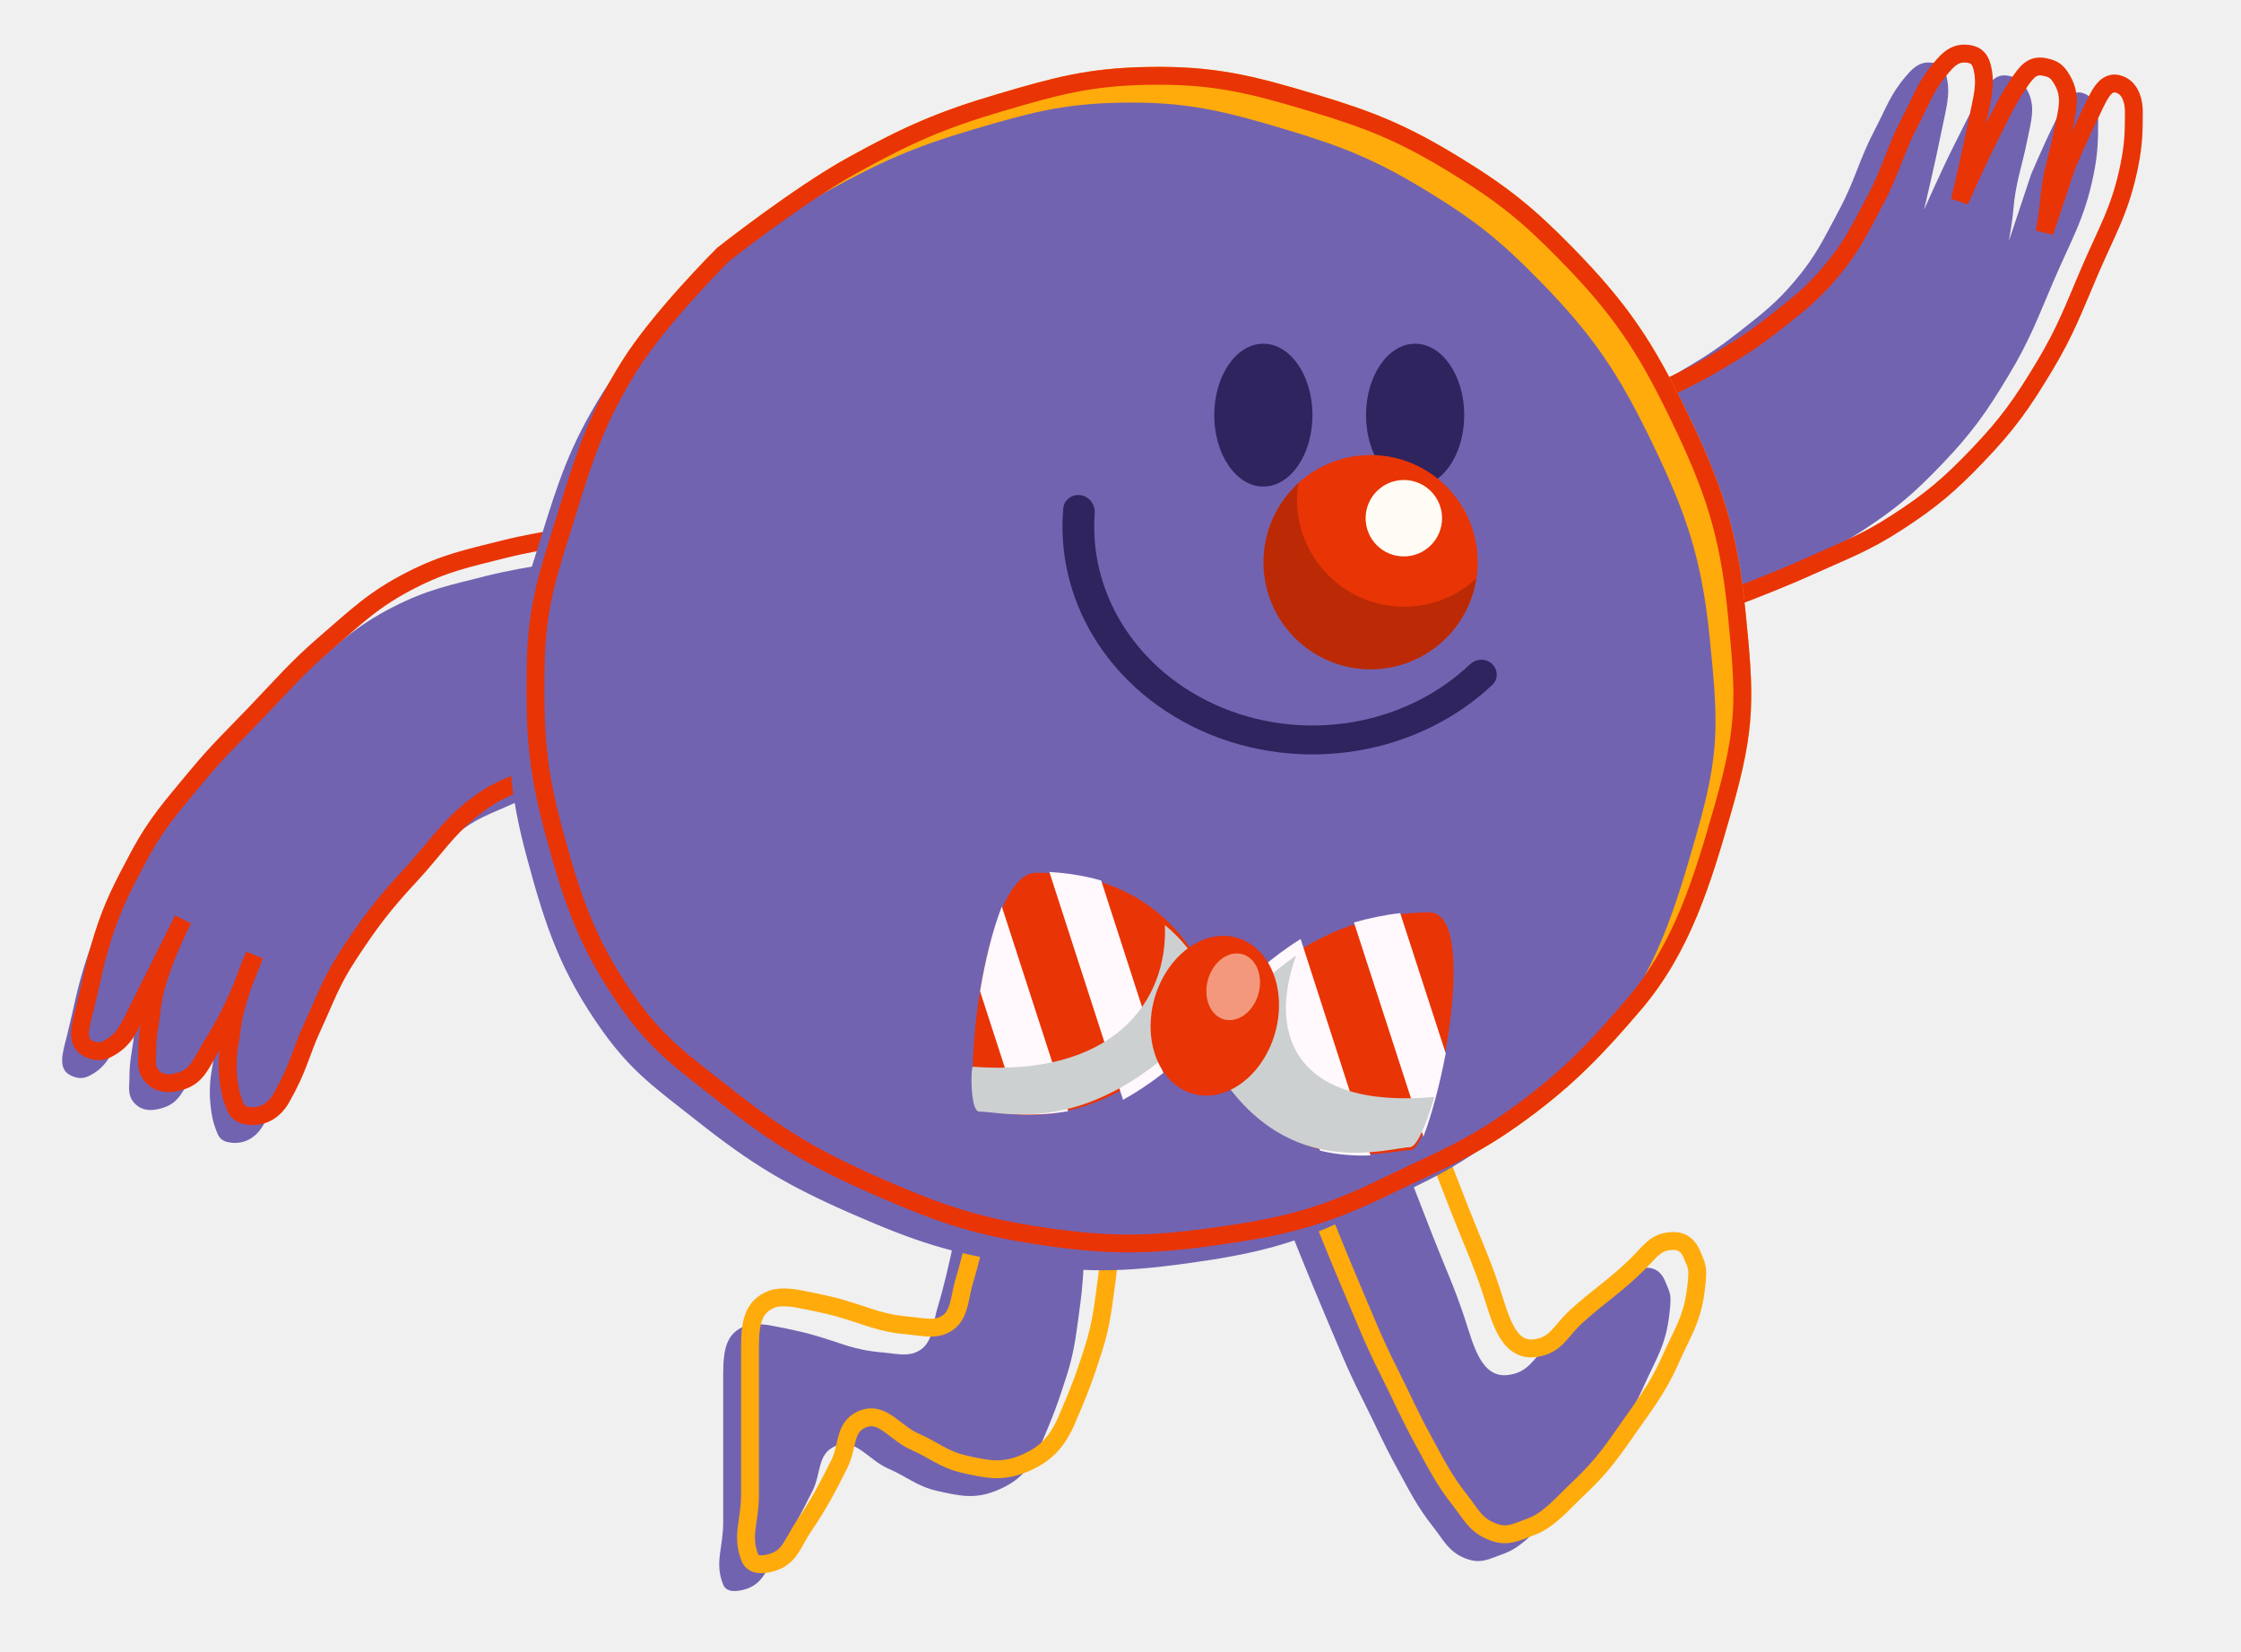
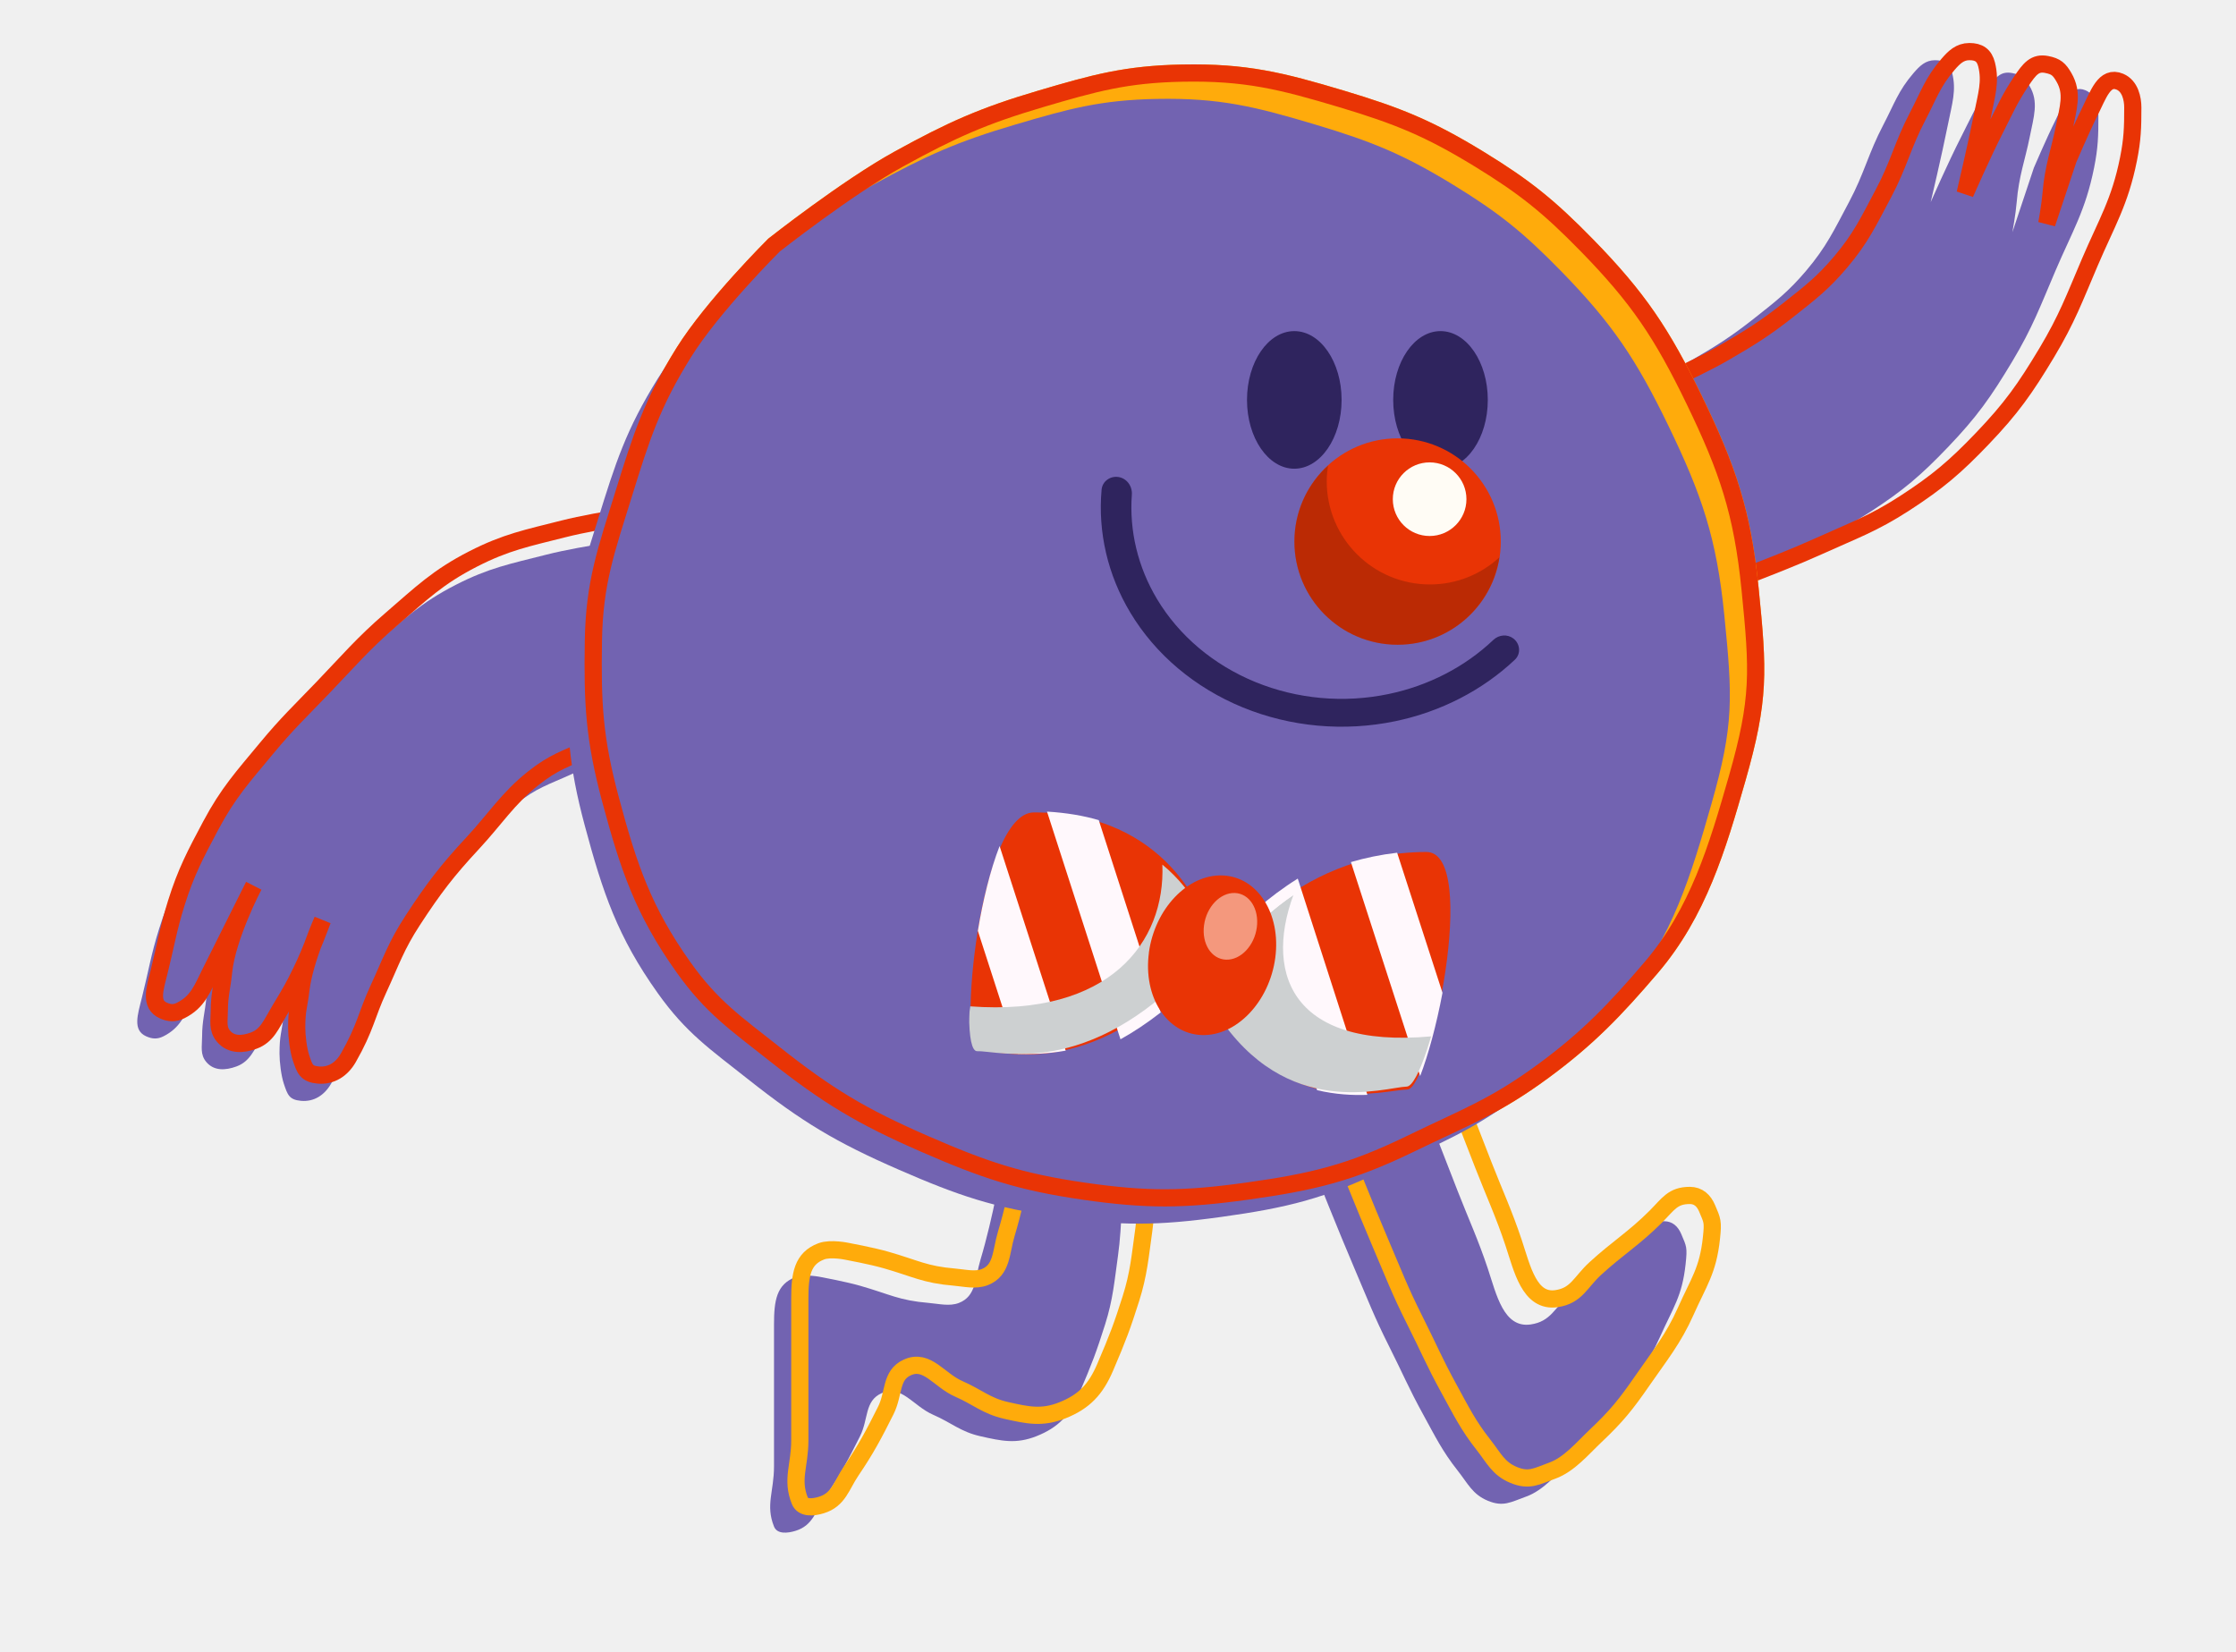
- <svg xmlns="http://www.w3.org/2000/svg" width="251" height="185" viewBox="0 0 251 185" fill="none">
-   <path d="M54.501 64.5C58.919 63.377 66.001 62.5 66.001 62.5L66.001 88C66.001 88 60.604 88.585 57.501 90C54.692 91.281 53.42 91.582 51.001 93.5C48.077 95.817 46.541 98.268 44.001 101C40.97 104.261 39.436 106.272 37.001 110C35.041 113.001 34.505 114.746 33.001 118C31.602 121.029 31.501 122.5 29.501 126C28.745 127.324 27.52 128.138 26.001 128C24.626 127.875 24.438 127.31 24.001 126.001L24.001 126C23.692 125.074 23.501 123.476 23.501 122.5C23.501 120.352 23.744 120.132 24.001 118C24.183 116.489 24.736 114.653 25.277 113.121C24.872 114.103 24.419 115.152 24.001 116C23.113 117.804 23.001 118 21.501 120.5C20.524 122.128 20.056 123.427 18.501 124C17.219 124.473 15.891 124.538 15.001 123.5C14.239 122.61 14.501 121.672 14.501 120.5C14.501 118.743 14.826 117.749 15.001 116C15.32 112.815 17.24 108.573 18.093 106.816C17.198 108.607 15.019 112.965 13.501 116C12.501 118 12.001 119.5 10.001 120.5C9.303 120.849 8.715 120.817 8.001 120.5C6.395 119.786 7.001 118 7.501 116C8.283 112.876 8.54 111.074 9.501 108C10.626 104.401 11.729 102.329 13.501 99C15.539 95.173 17.236 93.34 20.001 90C22.38 87.127 23.917 85.69 26.501 83C29.562 79.814 31.156 77.886 34.501 75C37.991 71.99 39.9 70.101 44.001 68C47.848 66.03 50.312 65.565 54.501 64.5Z" fill="#7263B1" />
-   <path d="M68.001 59.5C68.001 59.5 60.919 60.377 56.501 61.5C52.312 62.565 49.848 63.03 46.001 65C41.9 67.101 39.991 68.99 36.501 72C33.156 74.886 31.562 76.814 28.501 80C25.917 82.69 24.38 84.127 22.001 87C19.236 90.34 17.539 92.173 15.501 96C13.729 99.329 12.626 101.401 11.501 105C10.54 108.074 10.283 109.876 9.501 113C9.001 115 8.395 116.786 10.001 117.5C10.715 117.817 11.303 117.849 12.001 117.5C14.001 116.5 14.501 115 15.501 113C17.454 109.095 20.501 103 20.501 103C20.501 103 17.413 108.883 17.001 113C16.826 114.749 16.501 115.743 16.501 117.5C16.501 118.672 16.239 119.61 17.001 120.5C17.891 121.538 19.219 121.473 20.501 121C22.056 120.427 22.524 119.128 23.501 117.5C25.001 115 25.113 114.804 26.001 113C27.122 110.723 28.501 107 28.501 107C28.501 107 26.392 111.75 26.001 115C25.744 117.132 25.501 117.352 25.501 119.5C25.501 120.476 25.692 122.074 26.001 123C26.438 124.31 26.626 124.875 28.001 125C29.52 125.138 30.745 124.324 31.501 123C33.501 119.5 33.602 118.029 35.001 115C36.505 111.746 37.041 110.001 39.001 107C41.436 103.272 42.97 101.261 46.001 98C48.541 95.268 50.077 92.817 53.001 90.5C55.42 88.582 56.692 88.281 59.501 87C62.604 85.585 68.001 85 68.001 85L68.001 59.5Z" stroke="#E93405" stroke-width="2" />
-   <path d="M187.5 42C183.571 44.278 177 47 177 47L184.5 70C184.5 70 193.15 66.925 198.5 64.5C202.477 62.697 204.839 61.88 208.5 59.5C212.336 57.006 214.336 55.305 217.5 52C220.876 48.474 222.489 46.186 225 42C227.336 38.105 228.216 35.677 230 31.5C231.966 26.897 233.5 24.5 234.5 19.5C234.96 17.202 235 15.843 235 13.5C235 12.5 234.707 11.008 233.5 10.5C231.7 9.742 231 12 230 14C228.982 16.037 227.5 19.5 227.5 19.5L225 27C225 27 225.39 24.862 225.5 23.5C225.745 20.479 226.5 18.5 227 16C227.5 13.5 228.076 11.859 227 10C226.447 9.044 226.083 8.717 225 8.5C223.619 8.224 223 9 222 10.5C220.643 12.536 220.113 13.821 219 16C217.53 18.878 215.5 23.5 215.5 23.5C215.5 23.5 216.794 18.03 217.5 14.5C218 12 218.5 10.5 218 8.5C217.732 7.428 217.105 7 216 7C214.895 7 214.221 7.663 213.5 8.5C211.729 10.555 211.259 12.097 210 14.5C208.215 17.907 207.81 20.106 206 23.5C204.266 26.751 203.384 28.691 201 31.5C198.943 33.923 197.494 35.029 195 37C192.238 39.183 190.545 40.235 187.5 42Z" fill="#7263B1" />
-   <path d="M191.5 41C187.571 43.278 181 46 181 46L188.5 69C188.5 69 197.15 65.925 202.5 63.5C206.477 61.697 208.839 60.88 212.5 58.5C216.336 56.006 218.336 54.305 221.5 51C224.876 47.474 226.489 45.186 229 41C231.336 37.105 232.216 34.677 234 30.5C235.966 25.897 237.5 23.5 238.5 18.5C238.96 16.202 239 14.843 239 12.5C239 11.5 238.707 10.008 237.5 9.5C235.7 8.742 235 11 234 13C232.982 15.037 231.5 18.5 231.5 18.5L229 26C229 26 229.39 23.862 229.5 22.5C229.745 19.479 230.5 17.5 231 15C231.5 12.5 232.076 10.859 231 9C230.447 8.044 230.083 7.717 229 7.5C227.619 7.224 227 8 226 9.5C224.643 11.536 224.113 12.821 223 15C221.53 17.878 219.5 22.5 219.5 22.5C219.5 22.5 220.794 17.03 221.5 13.5C222 11 222.5 9.5 222 7.5C221.732 6.428 221.105 6 220 6C218.895 6 218.221 6.663 217.5 7.5C215.729 9.555 215.259 11.097 214 13.5C212.215 16.907 211.81 19.106 210 22.5C208.266 25.751 207.384 27.691 205 30.5C202.943 32.923 201.494 34.029 199 36C196.238 38.183 194.545 39.235 191.5 41Z" stroke="#E93405" stroke-width="2" />
-   <path d="M105.001 146.5C106.501 141.5 107.501 135.5 107.501 135.5L121.501 137.5C121.501 137.5 121.492 142.52 121.001 146C120.579 149.002 120.418 151.111 119.501 154C118.491 157.18 118.001 158.5 116.501 162C115.413 164.538 114.07 165.988 111.501 167C109.139 167.93 107.477 167.557 105.001 167C102.699 166.482 101.663 165.443 99.501 164.5C97.174 163.485 95.812 160.95 93.501 162C91.513 162.903 92.001 165 91.001 167C89.619 169.761 88.732 171.443 87.001 174C85.817 175.749 85.52 177.382 83.501 178C82.567 178.286 81.363 178.407 81.001 177.5C80.001 175 81.001 173.429 81.001 170.5L81.001 162L81.001 154C81.001 151.223 81.292 149.328 83.501 148.5C84.598 148.089 86.501 148.5 86.501 148.5C86.501 148.5 89.311 149.017 91.001 149.5C94.501 150.5 95.493 151.204 99.001 151.5C100.169 151.598 101.408 151.923 102.501 151.5C104.537 150.712 104.373 148.591 105.001 146.5Z" fill="#7263B1" />
-   <path d="M108.001 143.5C109.501 138.5 110.501 132.5 110.501 132.5L124.501 134.5C124.501 134.5 124.492 139.52 124.001 143C123.579 146.002 123.418 148.111 122.501 151C121.491 154.18 121.001 155.5 119.501 159C118.413 161.538 117.07 162.988 114.501 164C112.139 164.93 110.477 164.557 108.001 164C105.699 163.482 104.663 162.443 102.501 161.5C100.174 160.485 98.812 157.95 96.501 159C94.513 159.903 95.001 162 94.001 164C92.619 166.761 91.732 168.443 90.001 171C88.817 172.749 88.52 174.382 86.501 175C85.567 175.286 84.363 175.407 84.001 174.5C83.001 172 84.001 170.429 84.001 167.5L84.001 159L84.001 151C84.001 148.223 84.292 146.328 86.501 145.5C87.598 145.089 89.501 145.5 89.501 145.5C89.501 145.5 92.311 146.017 94.001 146.5C97.501 147.5 98.493 148.204 102.001 148.5C103.169 148.598 104.408 148.923 105.501 148.5C107.537 147.712 107.373 145.591 108.001 143.5Z" stroke="#FFAB0B" stroke-width="2" />
-   <path d="M148.5 147.5C146.673 143.234 144 136.5 144 136.5L157 129.5C157 129.5 159.06 134.818 160.5 138.5C161.807 141.843 162.865 144.094 164 147.5C165 150.5 165.832 154.471 169 154C171.326 153.654 171.766 152.088 173.5 150.5C176.095 148.122 178.011 146.989 180.5 144.5C182 143 182.5 142 184.5 142C185.476 142 186.121 142.6 186.5 143.5C187.106 144.94 187.217 145 187 147C186.594 150.749 185.534 152.055 184 155.5C182.579 158.691 180.988 160.628 179 163.5C177.034 166.341 176.007 167.623 173.5 170C171.994 171.428 170.451 173.292 168.5 174C166.664 174.666 165.802 175.251 164 174.5C162.216 173.757 161.698 172.517 160.5 171C158.713 168.738 157.888 167.027 156.5 164.5C154.775 161.358 154.114 159.701 152.5 156.5C150.769 153.066 150.014 151.036 148.5 147.5Z" fill="#7263B1" />
-   <path d="M151.5 144.5C149.673 140.234 147 133.5 147 133.5L160 126.5C160 126.5 162.06 131.818 163.5 135.5C164.807 138.843 165.865 141.094 167 144.5C168 147.5 168.832 151.471 172 151C174.326 150.654 174.766 149.088 176.5 147.5C179.095 145.122 181.011 143.989 183.5 141.5C185 140 185.5 139 187.5 139C188.476 139 189.121 139.6 189.5 140.5C190.106 141.94 190.217 142 190 144C189.594 147.749 188.534 149.055 187 152.5C185.579 155.691 183.988 157.628 182 160.5C180.034 163.341 179.007 164.623 176.5 167C174.994 168.428 173.451 170.292 171.5 171C169.664 171.666 168.802 172.251 167 171.5C165.216 170.757 164.698 169.517 163.5 168C161.713 165.738 160.888 164.027 159.5 161.5C157.775 158.358 157.114 156.701 155.5 153.5C153.769 150.066 153.014 148.036 151.5 144.5Z" stroke="#FFAB0B" stroke-width="2" />
-   <path d="M95.501 18.501C101.632 15.124 105.287 13.481 112.001 11.501C118.283 9.648 121.953 8.626 128.501 8.501C135.819 8.361 139.99 9.4 147.001 11.501C153.534 13.458 157.184 14.94 163.001 18.501C168.333 21.765 171.13 24.031 175.501 28.501C181.484 34.62 184.272 38.798 188.001 46.501C191.904 54.564 193.609 59.587 194.501 68.501C195.459 78.07 195.645 81.254 193.001 90.501C190.696 98.565 188.447 106.122 183.001 112.501C178.842 117.372 175.66 120.704 170.501 124.501C164.742 128.739 161.431 129.873 155.001 133.001C148.054 136.379 143.652 137.438 136.001 138.501C128.652 139.522 124.345 139.561 117.001 138.501C109.541 137.424 105.41 136.013 98.501 133.001C91.195 129.815 87.251 127.447 81.001 122.501C76.561 118.987 73.787 117.113 70.501 112.501C65.806 105.911 64.097 100.816 62.001 93.001C60.096 85.899 59.883 81.853 60.001 74.501C60.11 67.723 61.494 63.975 63.501 57.501C65.573 50.815 66.801 46.943 70.501 41.001C73.871 35.589 81.001 28.501 81.001 28.501C81.001 28.501 89.476 21.819 95.501 18.501Z" fill="#FFAB0B" stroke="#FFAB0B" stroke-width="2" />
-   <path d="M92.499 21.501C98.63 18.124 102.286 16.481 108.999 14.501C115.281 12.648 118.951 11.626 125.499 11.501C132.817 11.361 136.988 12.4 143.999 14.501C150.532 16.458 154.182 17.94 159.999 21.501C165.331 24.765 168.128 27.031 172.499 31.501C178.482 37.62 181.27 41.798 184.999 49.501C188.902 57.564 190.607 62.587 191.499 71.501C192.457 81.07 192.643 84.254 189.999 93.501C187.694 101.565 185.445 109.122 179.999 115.501C175.84 120.372 172.658 123.704 167.499 127.501C161.74 131.739 158.429 132.873 151.999 136.001C145.052 139.379 140.65 140.438 132.999 141.501C125.65 142.522 121.343 142.561 113.999 141.501C106.539 140.424 102.408 139.013 95.499 136.001C88.193 132.815 84.249 130.447 77.999 125.501C73.559 121.987 70.785 120.113 67.499 115.501C62.804 108.911 61.095 103.816 58.999 96.001C57.094 88.899 56.881 84.853 56.999 77.501C57.108 70.723 58.492 66.975 60.499 60.501C62.571 53.815 63.799 49.943 67.499 44.001C70.869 38.589 77.999 31.501 77.999 31.501C77.999 31.501 86.474 24.819 92.499 21.501Z" fill="#7263B1" />
-   <path d="M95.499 18.501C101.63 15.124 105.286 13.481 111.999 11.501C118.281 9.648 121.951 8.626 128.499 8.501C135.817 8.361 139.988 9.4 146.999 11.501C153.532 13.458 157.182 14.94 162.999 18.501C168.331 21.765 171.128 24.031 175.499 28.501C181.482 34.62 184.27 38.798 187.999 46.501C191.902 54.564 193.607 59.587 194.499 68.501C195.457 78.07 195.643 81.254 192.999 90.501C190.694 98.565 188.445 106.122 182.999 112.501C178.84 117.372 175.658 120.704 170.499 124.501C164.74 128.739 161.429 129.873 154.999 133.001C148.052 136.379 143.65 137.438 135.999 138.501C128.65 139.522 124.343 139.561 116.999 138.501C109.539 137.424 105.408 136.013 98.499 133.001C91.193 129.815 87.249 127.447 80.999 122.501C76.559 118.987 73.785 117.113 70.499 112.501C65.804 105.911 64.095 100.816 61.999 93.001C60.094 85.899 59.881 81.853 59.999 74.501C60.108 67.723 61.492 63.975 63.499 57.501C65.571 50.815 66.799 46.943 70.499 41.001C73.869 35.589 80.999 28.501 80.999 28.501C80.999 28.501 89.474 21.819 95.499 18.501Z" stroke="#E93405" stroke-width="2" />
-   <ellipse cx="141.5" cy="46.5" rx="5.5" ry="8" fill="#2F245E" />
-   <ellipse cx="158.5" cy="46.5" rx="5.5" ry="8" fill="#2F245E" />
-   <path d="M121.018 55.46C120.066 55.331 119.177 55.983 119.092 56.939C118.652 61.88 119.802 66.845 122.423 71.218C125.347 76.097 129.942 79.971 135.507 82.253C141.072 84.534 147.303 85.097 153.252 83.856C158.56 82.749 163.384 80.259 167.147 76.709C167.877 76.02 167.772 74.852 166.974 74.243C166.273 73.707 165.284 73.8 164.644 74.407C161.352 77.535 157.119 79.728 152.458 80.7C147.265 81.783 141.825 81.292 136.966 79.3C132.108 77.308 128.097 73.925 125.544 69.666C123.312 65.942 122.301 61.725 122.61 57.516C122.683 56.52 122.008 55.595 121.018 55.46Z" fill="#2F245E" />
-   <path d="M137.218 114.388C137.218 114.388 144.815 102.245 160.089 102.196C166.189 102.18 160.478 128.807 157.993 128.819C155.508 128.832 144.587 132.415 136.659 119.953C137.102 117.088 137.22 114.398 137.22 114.398L137.218 114.388Z" fill="#E93405" />
-   <path d="M156.829 102.279L161.925 117.977C161.257 121.532 160.339 124.932 159.427 127.304L151.647 103.322C153.263 102.855 154.984 102.492 156.829 102.279Z" fill="#FFF8FC" />
-   <path d="M153.506 129.415C151.819 129.477 149.892 129.371 147.856 128.885L141.258 108.437C142.5 107.362 143.979 106.235 145.677 105.177L153.495 129.409L153.506 129.415Z" fill="#FFF8FC" />
-   <mask id="mask0_873_36931" style="mask-type:luminance" maskUnits="userSpaceOnUse" x="136" y="102" width="27" height="28">
-     <path d="M137.199 114.773C137.199 114.773 144.946 102.601 160.283 102.173C166.407 102.005 160.412 128.422 157.917 128.496C155.422 128.571 144.422 132.378 136.584 120.279C137.057 117.441 137.201 114.783 137.201 114.783L137.199 114.773Z" fill="white" />
+ <svg xmlns="http://www.w3.org/2000/svg" width="260" height="192" viewBox="0 0 260 192" fill="none">
+   <path d="M63.501 64.5C67.919 63.377 75.001 62.5 75.001 62.5L75.001 88C75.001 88 69.604 88.585 66.501 90C63.692 91.281 62.42 91.582 60.001 93.5C57.077 95.817 55.541 98.268 53.001 101C49.97 104.261 48.436 106.272 46.001 110C44.041 113.001 43.505 114.746 42.001 118C40.602 121.029 40.501 122.5 38.501 126C37.745 127.324 36.52 128.138 35.001 128C33.626 127.875 33.438 127.31 33.001 126.001L33.001 126C32.692 125.074 32.501 123.476 32.501 122.5C32.501 120.352 32.745 120.132 33.001 118C33.183 116.489 33.736 114.653 34.277 113.121C33.872 114.103 33.419 115.152 33.001 116C32.113 117.804 32.001 118 30.501 120.5C29.524 122.128 29.056 123.427 27.501 124C26.219 124.473 24.891 124.538 24.001 123.5C23.239 122.61 23.501 121.672 23.501 120.5C23.501 118.743 23.826 117.749 24.001 116C24.32 112.815 26.24 108.573 27.093 106.816C26.198 108.607 24.019 112.965 22.501 116C21.501 118 21.001 119.5 19.001 120.5C18.303 120.849 17.715 120.817 17.001 120.5C15.395 119.786 16.001 118 16.501 116C17.283 112.876 17.54 111.074 18.501 108C19.626 104.401 20.729 102.329 22.501 99C24.539 95.173 26.236 93.34 29.001 90C31.38 87.127 32.917 85.69 35.501 83C38.562 79.814 40.156 77.886 43.501 75C46.991 71.99 48.9 70.101 53.001 68C56.848 66.03 59.312 65.565 63.501 64.5Z" fill="#7263B1" />
+   <path d="M77.001 59.5C77.001 59.5 69.919 60.377 65.501 61.5C61.312 62.565 58.848 63.03 55.001 65C50.9 67.101 48.991 68.99 45.501 72C42.156 74.886 40.562 76.814 37.501 80C34.917 82.69 33.38 84.127 31.001 87C28.236 90.34 26.539 92.173 24.501 96C22.729 99.329 21.626 101.401 20.501 105C19.54 108.074 19.283 109.876 18.501 113C18.001 115 17.395 116.786 19.001 117.5C19.715 117.817 20.303 117.849 21.001 117.5C23.001 116.5 23.501 115 24.501 113C26.454 109.095 29.501 103 29.501 103C29.501 103 26.413 108.883 26.001 113C25.826 114.749 25.501 115.743 25.501 117.5C25.501 118.672 25.239 119.61 26.001 120.5C26.891 121.538 28.219 121.473 29.501 121C31.056 120.427 31.524 119.128 32.501 117.5C34.001 115 34.113 114.804 35.001 113C36.122 110.723 37.501 107 37.501 107C37.501 107 35.392 111.75 35.001 115C34.745 117.132 34.501 117.352 34.501 119.5C34.501 120.476 34.692 122.074 35.001 123C35.438 124.31 35.626 124.875 37.001 125C38.52 125.138 39.745 124.324 40.501 123C42.501 119.5 42.602 118.029 44.001 115C45.505 111.746 46.041 110.001 48.001 107C50.436 103.272 51.97 101.261 55.001 98C57.541 95.268 59.077 92.817 62.001 90.5C64.421 88.582 65.692 88.281 68.501 87C71.604 85.585 77.001 85 77.001 85L77.001 59.5Z" stroke="#E93405" stroke-width="2" />
+   <path d="M196.5 42C192.571 44.278 186 47 186 47L193.5 70C193.5 70 202.15 66.925 207.5 64.5C211.477 62.697 213.839 61.88 217.5 59.5C221.336 57.006 223.336 55.305 226.5 52C229.876 48.474 231.489 46.186 234 42C236.336 38.105 237.216 35.677 239 31.5C240.966 26.897 242.5 24.5 243.5 19.5C243.96 17.202 244 15.843 244 13.5C244 12.5 243.707 11.008 242.5 10.5C240.7 9.742 240 12 239 14C237.982 16.037 236.5 19.5 236.5 19.5L234 27C234 27 234.39 24.862 234.5 23.5C234.745 20.479 235.5 18.5 236 16C236.5 13.5 237.076 11.859 236 10C235.447 9.044 235.083 8.717 234 8.5C232.619 8.224 232 9 231 10.5C229.643 12.536 229.113 13.821 228 16C226.53 18.878 224.5 23.5 224.5 23.5C224.5 23.5 225.794 18.03 226.5 14.5C227 12 227.5 10.5 227 8.5C226.732 7.428 226.105 7 225 7C223.895 7 223.221 7.663 222.5 8.5C220.729 10.555 220.259 12.097 219 14.5C217.215 17.907 216.81 20.106 215 23.5C213.266 26.751 212.384 28.691 210 31.5C207.943 33.923 206.494 35.029 204 37C201.238 39.183 199.545 40.235 196.5 42Z" fill="#7263B1" />
+   <path d="M200.5 41C196.571 43.278 190 46 190 46L197.5 69C197.5 69 206.15 65.925 211.5 63.5C215.477 61.697 217.839 60.88 221.5 58.5C225.336 56.006 227.336 54.305 230.5 51C233.876 47.474 235.489 45.186 238 41C240.336 37.105 241.216 34.677 243 30.5C244.966 25.897 246.5 23.5 247.5 18.5C247.96 16.202 248 14.843 248 12.5C248 11.5 247.707 10.008 246.5 9.5C244.7 8.742 244 11 243 13C241.982 15.037 240.5 18.5 240.5 18.5L238 26C238 26 238.39 23.862 238.5 22.5C238.745 19.479 239.5 17.5 240 15C240.5 12.5 241.076 10.859 240 9C239.447 8.044 239.083 7.717 238 7.5C236.619 7.224 236 8 235 9.5C233.643 11.536 233.113 12.821 232 15C230.53 17.878 228.5 22.5 228.5 22.5C228.5 22.5 229.794 17.03 230.5 13.5C231 11 231.5 9.5 231 7.5C230.732 6.428 230.105 6 229 6C227.895 6 227.221 6.663 226.5 7.5C224.729 9.555 224.259 11.097 223 13.5C221.215 16.907 220.81 19.106 219 22.5C217.266 25.751 216.384 27.691 214 30.5C211.943 32.923 210.494 34.029 208 36C205.238 38.183 203.545 39.235 200.5 41Z" stroke="#E93405" stroke-width="2" />
+   <path d="M114.001 146.5C115.501 141.5 116.501 135.5 116.501 135.5L130.501 137.5C130.501 137.5 130.492 142.52 130.001 146C129.579 149.002 129.418 151.111 128.501 154C127.491 157.18 127.001 158.5 125.501 162C124.413 164.538 123.07 165.988 120.501 167C118.139 167.93 116.477 167.557 114.001 167C111.699 166.482 110.663 165.443 108.501 164.5C106.174 163.485 104.812 160.95 102.501 162C100.513 162.903 101.001 165 100.001 167C98.619 169.761 97.732 171.443 96.001 174C94.817 175.749 94.52 177.382 92.501 178C91.567 178.286 90.363 178.407 90.001 177.5C89.001 175 90.001 173.429 90.001 170.5L90.001 162L90.001 154C90.001 151.223 90.292 149.328 92.501 148.5C93.598 148.089 95.501 148.5 95.501 148.5C95.501 148.5 98.311 149.017 100.001 149.5C103.501 150.5 104.493 151.204 108.001 151.5C109.169 151.598 110.408 151.923 111.501 151.5C113.537 150.712 113.373 148.591 114.001 146.5Z" fill="#7263B1" />
+   <path d="M117.001 143.5C118.501 138.5 119.501 132.5 119.501 132.5L133.501 134.5C133.501 134.5 133.492 139.52 133.001 143C132.579 146.002 132.418 148.111 131.501 151C130.491 154.18 130.001 155.5 128.501 159C127.413 161.538 126.07 162.988 123.501 164C121.139 164.93 119.477 164.557 117.001 164C114.699 163.482 113.663 162.443 111.501 161.5C109.174 160.485 107.812 157.95 105.501 159C103.513 159.903 104.001 162 103.001 164C101.619 166.761 100.732 168.443 99.001 171C97.817 172.749 97.52 174.382 95.501 175C94.567 175.286 93.363 175.407 93.001 174.5C92.001 172 93.001 170.429 93.001 167.5L93.001 159L93.001 151C93.001 148.223 93.292 146.328 95.501 145.5C96.598 145.089 98.501 145.5 98.501 145.5C98.501 145.5 101.311 146.017 103.001 146.5C106.501 147.5 107.493 148.204 111.001 148.5C112.169 148.598 113.408 148.923 114.501 148.5C116.537 147.712 116.373 145.591 117.001 143.5Z" stroke="#FFAB0B" stroke-width="2" />
+   <path d="M157.5 147.5C155.673 143.234 153 136.5 153 136.5L166 129.5C166 129.5 168.06 134.818 169.5 138.5C170.807 141.843 171.865 144.094 173 147.5C174 150.5 174.832 154.471 178 154C180.326 153.654 180.766 152.088 182.5 150.5C185.095 148.122 187.011 146.989 189.5 144.5C191 143 191.5 142 193.5 142C194.476 142 195.121 142.6 195.5 143.5C196.106 144.94 196.217 145 196 147C195.594 150.749 194.534 152.055 193 155.5C191.579 158.691 189.988 160.628 188 163.5C186.034 166.341 185.007 167.623 182.5 170C180.994 171.428 179.451 173.292 177.5 174C175.664 174.666 174.802 175.251 173 174.5C171.216 173.757 170.698 172.517 169.5 171C167.713 168.738 166.888 167.027 165.5 164.5C163.775 161.358 163.114 159.701 161.5 156.5C159.769 153.066 159.014 151.036 157.5 147.5Z" fill="#7263B1" />
+   <path d="M160.5 144.5C158.673 140.234 156 133.5 156 133.5L169 126.5C169 126.5 171.06 131.818 172.5 135.5C173.807 138.843 174.865 141.094 176 144.5C177 147.5 177.832 151.471 181 151C183.326 150.654 183.766 149.088 185.5 147.5C188.095 145.122 190.011 143.989 192.5 141.5C194 140 194.5 139 196.5 139C197.476 139 198.121 139.6 198.5 140.5C199.106 141.94 199.217 142 199 144C198.594 147.749 197.534 149.055 196 152.5C194.579 155.691 192.988 157.628 191 160.5C189.034 163.341 188.007 164.623 185.5 167C183.994 168.428 182.451 170.292 180.5 171C178.664 171.666 177.802 172.251 176 171.5C174.216 170.757 173.698 169.517 172.5 168C170.713 165.738 169.888 164.027 168.5 161.5C166.775 158.358 166.114 156.701 164.5 153.5C162.769 150.066 162.014 148.036 160.5 144.5Z" stroke="#FFAB0B" stroke-width="2" />
+   <path d="M104.501 18.501C110.632 15.124 114.287 13.481 121.001 11.501C127.283 9.648 130.953 8.626 137.501 8.501C144.819 8.361 148.99 9.4 156.001 11.501C162.534 13.458 166.184 14.94 172.001 18.501C177.333 21.765 180.13 24.031 184.501 28.501C190.484 34.62 193.272 38.798 197.001 46.501C200.904 54.564 202.609 59.587 203.501 68.501C204.459 78.07 204.645 81.254 202.001 90.501C199.696 98.565 197.447 106.122 192.001 112.501C187.842 117.372 184.66 120.704 179.501 124.501C173.742 128.739 170.431 129.873 164.001 133.001C157.054 136.379 152.652 137.438 145.001 138.501C137.652 139.522 133.345 139.561 126.001 138.501C118.541 137.424 114.41 136.013 107.501 133.001C100.195 129.815 96.251 127.447 90.001 122.501C85.561 118.987 82.787 117.113 79.501 112.501C74.806 105.911 73.097 100.816 71.001 93.001C69.096 85.899 68.883 81.853 69.001 74.501C69.11 67.723 70.494 63.975 72.501 57.501C74.573 50.815 75.801 46.943 79.501 41.001C82.871 35.589 90.001 28.501 90.001 28.501C90.001 28.501 98.476 21.819 104.501 18.501Z" fill="#FFAB0B" stroke="#FFAB0B" stroke-width="2" />
+   <path d="M101.499 21.501C107.63 18.124 111.286 16.481 117.999 14.501C124.281 12.648 127.951 11.626 134.499 11.501C141.817 11.361 145.988 12.4 152.999 14.501C159.532 16.458 163.182 17.94 168.999 21.501C174.331 24.765 177.128 27.031 181.499 31.501C187.482 37.62 190.27 41.798 193.999 49.501C197.902 57.564 199.607 62.587 200.499 71.501C201.457 81.07 201.643 84.254 198.999 93.501C196.694 101.565 194.445 109.122 188.999 115.501C184.84 120.372 181.658 123.704 176.499 127.501C170.74 131.739 167.429 132.873 160.999 136.001C154.052 139.379 149.65 140.438 141.999 141.501C134.65 142.522 130.343 142.561 122.999 141.501C115.539 140.424 111.408 139.013 104.499 136.001C97.193 132.815 93.249 130.447 86.999 125.501C82.559 121.987 79.785 120.113 76.499 115.501C71.804 108.911 70.095 103.816 67.999 96.001C66.094 88.899 65.881 84.853 65.999 77.501C66.108 70.723 67.493 66.975 69.499 60.501C71.571 53.815 72.799 49.943 76.499 44.001C79.869 38.589 86.999 31.501 86.999 31.501C86.999 31.501 95.474 24.819 101.499 21.501Z" fill="#7263B1" />
+   <path d="M104.499 18.501C110.63 15.124 114.286 13.481 120.999 11.501C127.281 9.648 130.951 8.626 137.499 8.501C144.817 8.361 148.988 9.4 155.999 11.501C162.532 13.458 166.182 14.94 171.999 18.501C177.331 21.765 180.128 24.031 184.499 28.501C190.482 34.62 193.27 38.798 196.999 46.501C200.902 54.564 202.607 59.587 203.499 68.501C204.457 78.07 204.643 81.254 201.999 90.501C199.694 98.565 197.445 106.122 191.999 112.501C187.84 117.372 184.658 120.704 179.499 124.501C173.74 128.739 170.429 129.873 163.999 133.001C157.052 136.379 152.65 137.438 144.999 138.501C137.65 139.522 133.343 139.561 125.999 138.501C118.539 137.424 114.408 136.013 107.499 133.001C100.193 129.815 96.249 127.447 89.999 122.501C85.559 118.987 82.785 117.113 79.499 112.501C74.804 105.911 73.095 100.816 70.999 93.001C69.094 85.899 68.881 81.853 68.999 74.501C69.108 67.723 70.493 63.975 72.499 57.501C74.571 50.815 75.799 46.943 79.499 41.001C82.869 35.589 89.999 28.501 89.999 28.501C89.999 28.501 98.474 21.819 104.499 18.501Z" stroke="#E93405" stroke-width="2" />
+   <ellipse cx="150.5" cy="46.5" rx="5.5" ry="8" fill="#2F245E" />
+   <ellipse cx="167.5" cy="46.5" rx="5.5" ry="8" fill="#2F245E" />
+   <path d="M130.018 55.46C129.066 55.331 128.177 55.983 128.092 56.939C127.652 61.88 128.802 66.845 131.423 71.218C134.347 76.097 138.942 79.971 144.507 82.253C150.072 84.534 156.303 85.097 162.252 83.856C167.56 82.749 172.384 80.259 176.147 76.709C176.877 76.02 176.772 74.852 175.974 74.243C175.273 73.707 174.284 73.8 173.644 74.407C170.352 77.535 166.119 79.728 161.458 80.7C156.265 81.783 150.825 81.292 145.966 79.3C141.108 77.308 137.097 73.925 134.544 69.666C132.312 65.942 131.301 61.725 131.61 57.516C131.683 56.52 131.008 55.595 130.018 55.46Z" fill="#2F245E" />
+   <path d="M142.136 111.73C142.136 111.73 150.012 99.126 165.837 99.062C172.156 99.04 166.227 126.666 163.653 126.682C161.079 126.697 149.762 130.423 141.554 117.503C142.014 114.531 142.138 111.74 142.138 111.74L142.136 111.73Z" fill="#E93405" />
+   <path d="M162.456 99.15L167.732 115.436C167.037 119.126 166.084 122.656 165.137 125.118L157.082 100.238C158.758 99.751 160.543 99.373 162.456 99.15Z" fill="#FFF8FC" />
+   <path d="M159.008 127.304C157.259 127.371 155.261 127.262 153.15 126.76L146.321 105.547C147.609 104.43 149.142 103.259 150.904 102.159L158.996 127.299L159.008 127.304Z" fill="#FFF8FC" />
+   <mask id="mask0_2181_6086" style="mask-type:luminance" maskUnits="userSpaceOnUse" x="141" y="99" width="28" height="28">
+     <path d="M142.116 112.132C142.116 112.132 150.148 99.498 166.039 99.037C172.384 98.856 166.158 126.265 163.574 126.344C160.989 126.424 149.59 130.385 141.475 117.843C141.967 114.899 142.118 112.142 142.118 112.142L142.116 112.132Z" fill="white" />
  </mask>
-   <g mask="url(#mask0_873_36931)">
+   <g mask="url(#mask0_2181_6086)">
    <g style="mix-blend-mode:multiply">
-       <path d="M134.054 122.499C134.537 119.602 137.509 114.594 137.509 114.594C137.509 114.594 140.081 110.54 145.193 106.984C141.777 116.244 145.403 124.801 162.219 122.701C161.768 125.423 158.41 136.229 158.41 136.229C158.41 136.229 142.018 134.843 134.045 122.504L134.054 122.499Z" fill="#CDD0D1" />
+       <path d="M138.854 120.149C139.356 117.144 142.439 111.945 142.439 111.945C142.439 111.945 145.106 107.736 150.404 104.042C146.86 113.652 150.612 122.525 168.038 120.328C167.569 123.153 164.084 134.366 164.084 134.366C164.084 134.366 147.099 132.946 138.845 120.154L138.854 120.149Z" fill="#CDD0D1" />
    </g>
  </g>
-   <path d="M135.189 109.842C135.189 109.842 131.34 97.707 116.046 97.757C109.938 97.774 107.422 124.441 109.901 124.432C112.389 124.42 122.218 127.949 134.025 115.404C134.469 112.535 135.189 109.842 135.189 109.842Z" fill="#E93405" />
-   <path d="M130.299 120.182C128.741 121.392 127.232 122.389 125.785 123.187L117.532 97.667C119.686 97.797 121.623 98.124 123.338 98.629L130.299 120.182Z" fill="#FFF8FC" />
-   <path d="M112.206 101.534L119.632 124.461C117.565 124.831 115.751 124.875 114.236 124.814L109.77 111.027C110.323 107.676 111.143 104.269 112.206 101.534Z" fill="#FFF8FC" />
-   <mask id="mask1_873_36931" style="mask-type:luminance" maskUnits="userSpaceOnUse" x="108" y="98" width="28" height="27">
-     <path d="M135.248 109.481C135.248 109.481 131.502 97.601 116.142 98.034C110.009 98.204 107.218 124.587 109.709 124.516C112.207 124.441 122.043 127.678 134.024 115C134.498 112.157 135.248 109.481 135.248 109.481Z" fill="white" />
+   <path d="M140.039 106.985C140.039 106.985 136.056 94.401 120.211 94.466C113.883 94.489 111.264 122.154 113.833 122.144C116.41 122.128 126.592 125.781 138.83 112.757C139.291 109.78 140.039 106.985 140.039 106.985Z" fill="#E93405" />
+   <path d="M134.97 117.722C133.354 118.98 131.789 120.015 130.288 120.845L121.745 94.369C123.978 94.502 125.986 94.84 127.763 95.362L134.97 117.722Z" fill="#FFF8FC" />
+   <path d="M116.232 98.378L123.92 122.164C121.776 122.55 119.895 122.597 118.325 122.535L113.702 108.232C114.277 104.753 115.129 101.218 116.232 98.378Z" fill="#FFF8FC" />
+   <mask id="mask1_2181_6086" style="mask-type:luminance" maskUnits="userSpaceOnUse" x="112" y="94" width="29" height="29">
+     <path d="M140.1 106.608C140.1 106.608 136.225 94.289 120.311 94.755C113.956 94.938 111.051 122.307 113.631 122.231C116.22 122.151 126.409 125.498 138.829 112.335C139.321 109.385 140.1 106.608 140.1 106.608Z" fill="white" />
  </mask>
-   <g mask="url(#mask1_873_36931)">
+   <g mask="url(#mask1_2181_6086)">
    <g style="mix-blend-mode:multiply">
-       <path d="M136.334 117.893C136.791 115.147 135.498 110.514 135.498 110.514C135.498 110.514 134.293 106.765 130.472 103.611C130.832 112.288 124.57 120.656 108.919 119.483C108.492 122.064 108.295 132.229 108.295 132.229C108.295 132.229 124.654 130.091 136.334 117.893Z" fill="#CDD0D1" />
+       <path d="M141.222 115.338C141.697 112.49 140.361 107.687 140.361 107.687C140.361 107.687 139.114 103.8 135.158 100.534C135.526 109.532 129.035 118.216 112.822 117.016C112.379 119.692 112.169 130.235 112.169 130.235C112.169 130.235 129.117 128.001 141.222 115.338Z" fill="#CDD0D1" />
    </g>
  </g>
-   <path d="M128.971 113.485C128.315 118.422 130.959 122.548 134.877 122.712C138.793 122.866 142.499 118.989 143.154 114.052C143.81 109.116 141.166 104.99 137.248 104.826C133.331 104.672 129.626 108.549 128.963 113.489L128.971 113.485Z" fill="#E93405" />
-   <path opacity="0.5" d="M135.159 110.411C134.887 112.478 135.986 114.202 137.625 114.263C139.265 114.324 140.813 112.712 141.085 110.645C141.357 108.579 140.258 106.855 138.618 106.793C136.978 106.732 135.431 108.345 135.159 110.411Z" fill="#FFFCF5" />
-   <path d="M141.51 62.969C141.51 69.596 146.883 74.969 153.51 74.969C160.137 74.969 165.51 69.596 165.51 62.969C165.51 56.342 160.137 50.969 153.51 50.969C146.883 50.969 141.51 56.342 141.51 62.969Z" fill="#E93405" />
-   <path d="M152.955 58.044C152.955 60.408 154.871 62.324 157.235 62.324C159.599 62.324 161.516 60.408 161.516 58.044C161.516 55.679 159.599 53.763 157.235 53.763C154.871 53.763 152.955 55.679 152.955 58.044Z" fill="#FFFCF5" />
+   <path d="M133.594 110.783C132.913 115.906 135.651 120.184 139.71 120.352C143.768 120.51 147.608 116.485 148.289 111.363C148.969 106.24 146.232 101.961 142.172 101.793C138.115 101.635 134.275 105.66 133.586 110.787L133.594 110.783Z" fill="#E93405" />
+   <path opacity="0.5" d="M140.003 107.59C139.721 109.734 140.859 111.522 142.558 111.585C144.256 111.648 145.86 109.974 146.143 107.829C146.425 105.685 145.287 103.897 143.589 103.834C141.89 103.772 140.286 105.446 140.003 107.59Z" fill="#FFFCF5" />
+   <path d="M150.51 62.969C150.51 69.596 155.883 74.969 162.51 74.969C169.137 74.969 174.51 69.596 174.51 62.969C174.51 56.342 169.137 50.969 162.51 50.969C155.883 50.969 150.51 56.342 150.51 62.969Z" fill="#E93405" />
+   <path d="M161.955 58.043C161.955 60.407 163.871 62.324 166.235 62.324C168.599 62.324 170.516 60.407 170.516 58.043C170.516 55.679 168.599 53.763 166.235 53.763C163.871 53.763 161.955 55.679 161.955 58.043Z" fill="#FFFCF5" />
  <g style="mix-blend-mode:multiply">
-     <path d="M145.424 54.121C145.335 54.721 145.272 55.33 145.272 55.957C145.272 62.584 150.645 67.957 157.272 67.957C160.388 67.957 163.218 66.757 165.35 64.805C164.463 70.563 159.511 74.969 153.511 74.969C146.884 74.969 141.511 69.596 141.511 62.969C141.511 59.458 143.024 56.315 145.424 54.121Z" fill="#CDD0D1" />
+     <path d="M154.424 54.121C154.335 54.721 154.272 55.33 154.272 55.957C154.272 62.584 159.645 67.957 166.272 67.957C169.388 67.957 172.218 66.757 174.35 64.805C173.463 70.563 168.511 74.969 162.511 74.969C155.884 74.969 150.511 69.596 150.511 62.969C150.511 59.458 152.024 56.315 154.424 54.121Z" fill="#CDD0D1" />
  </g>
</svg>
